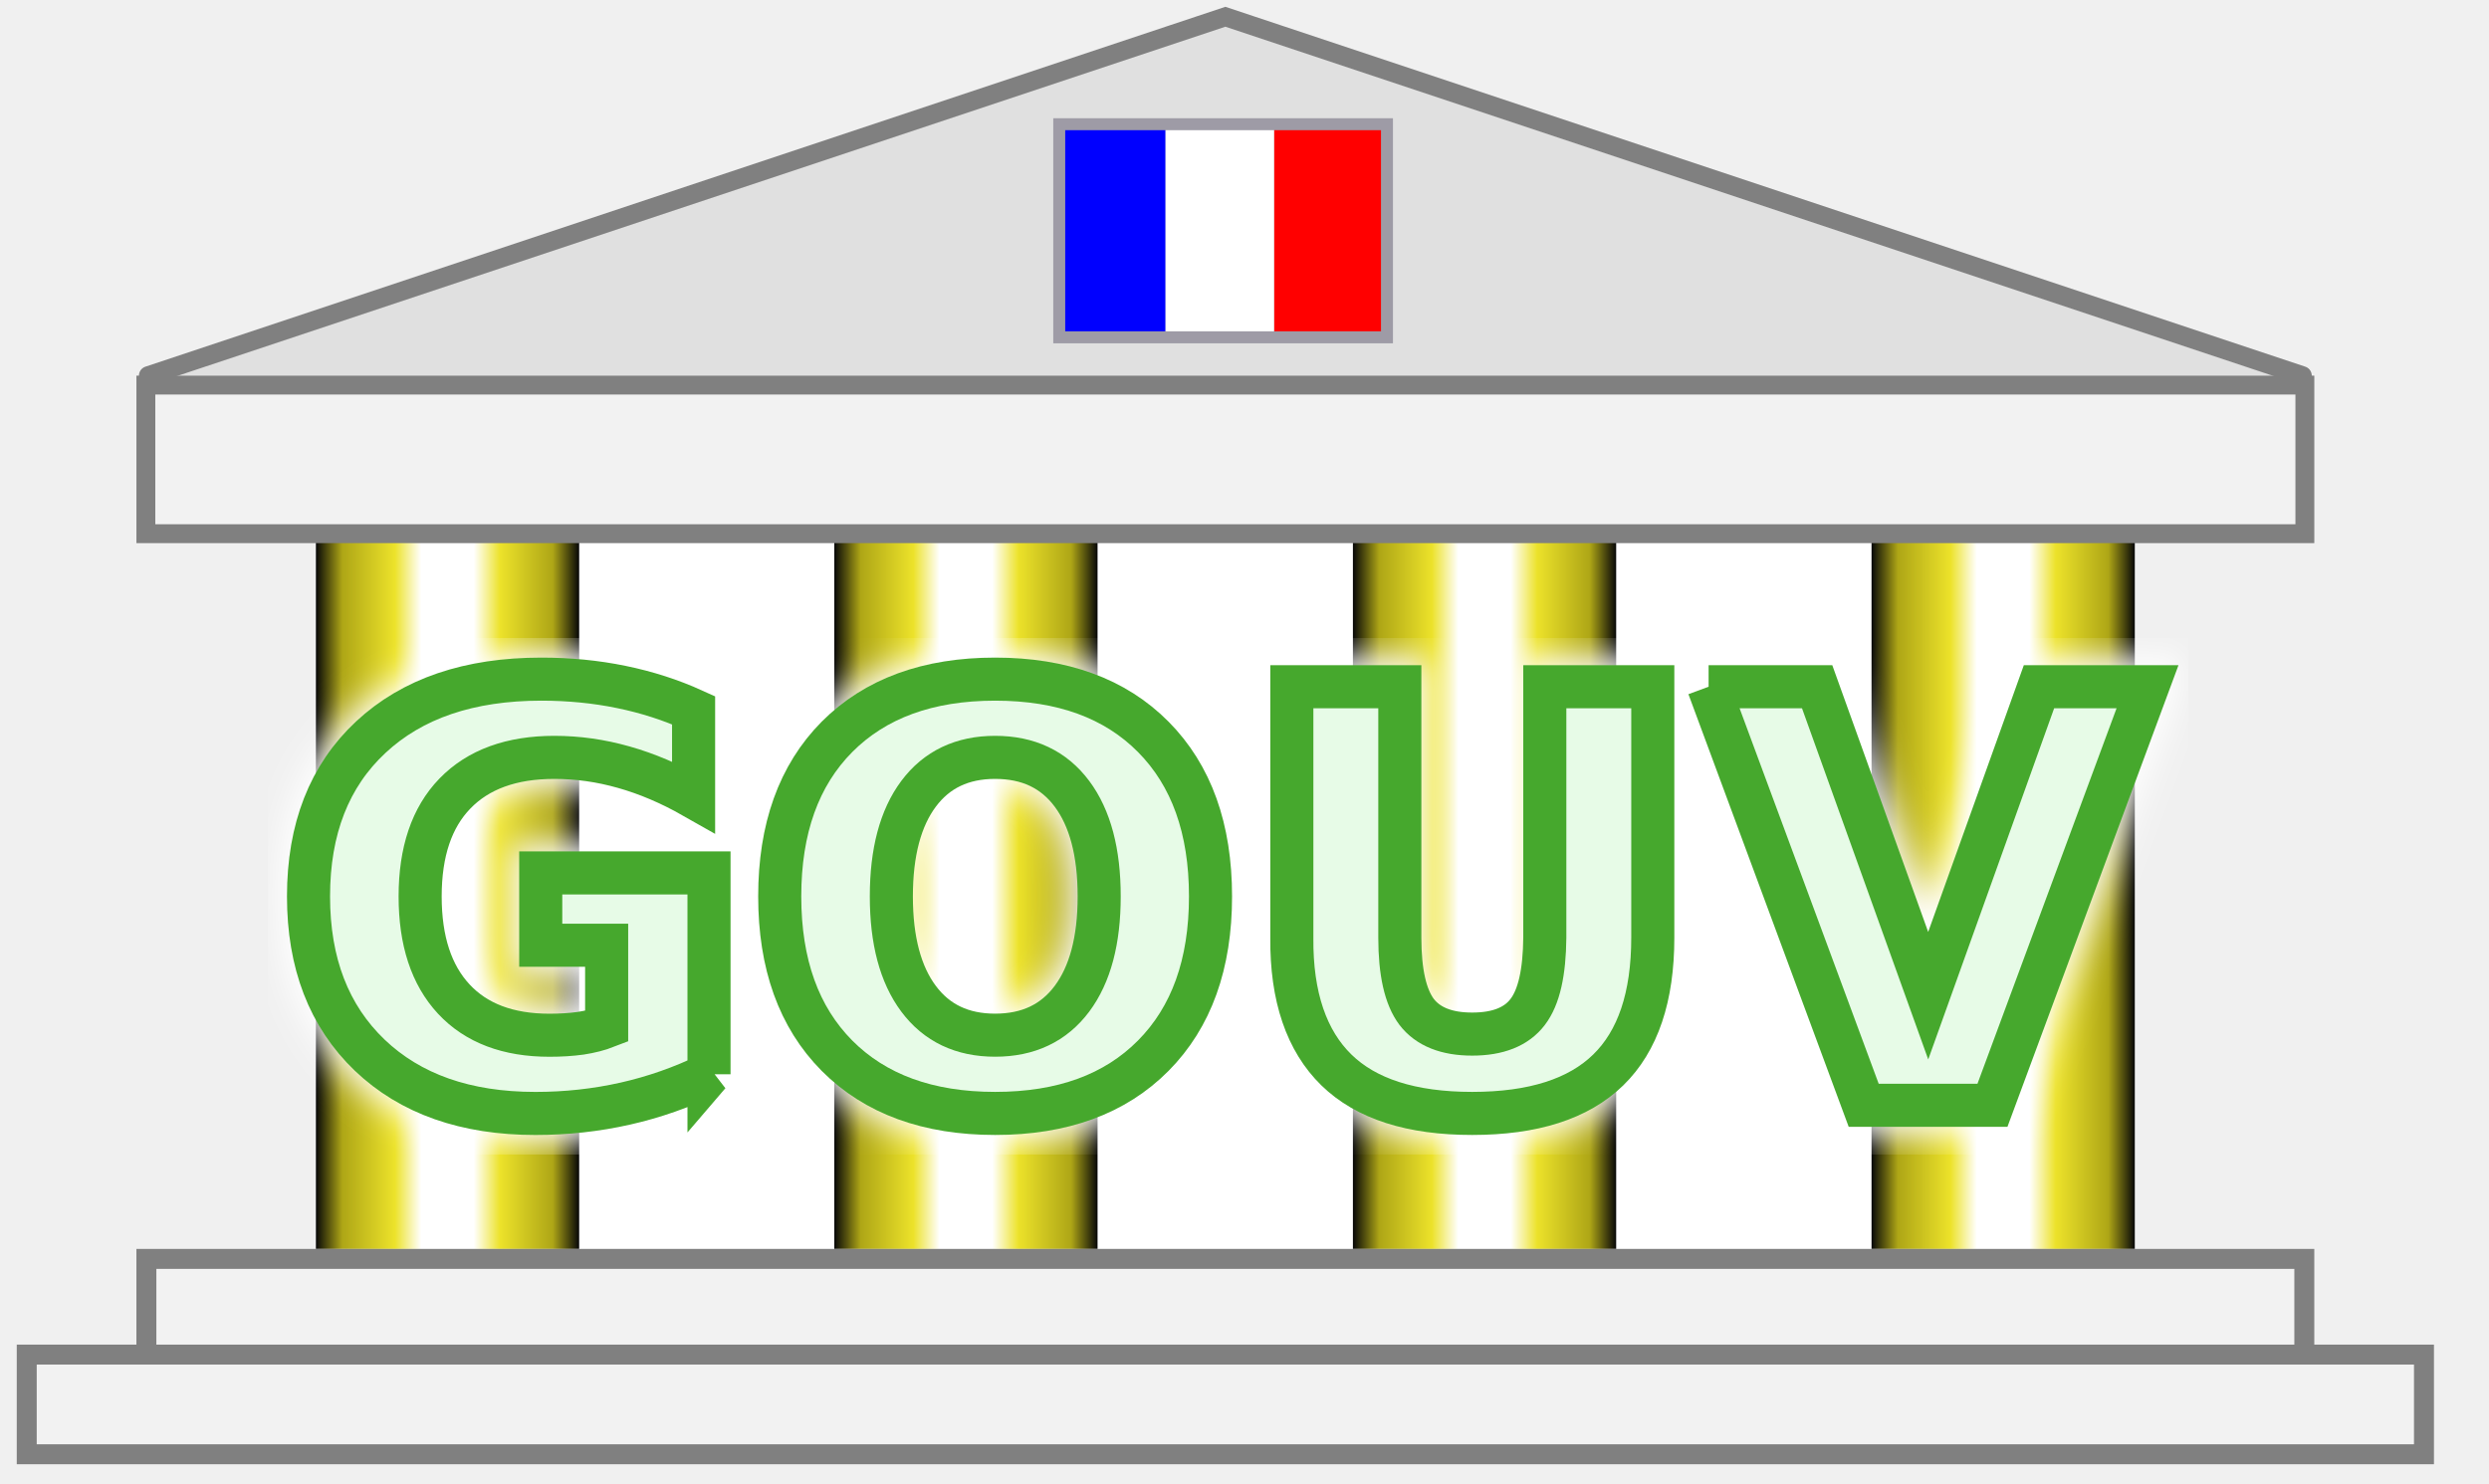
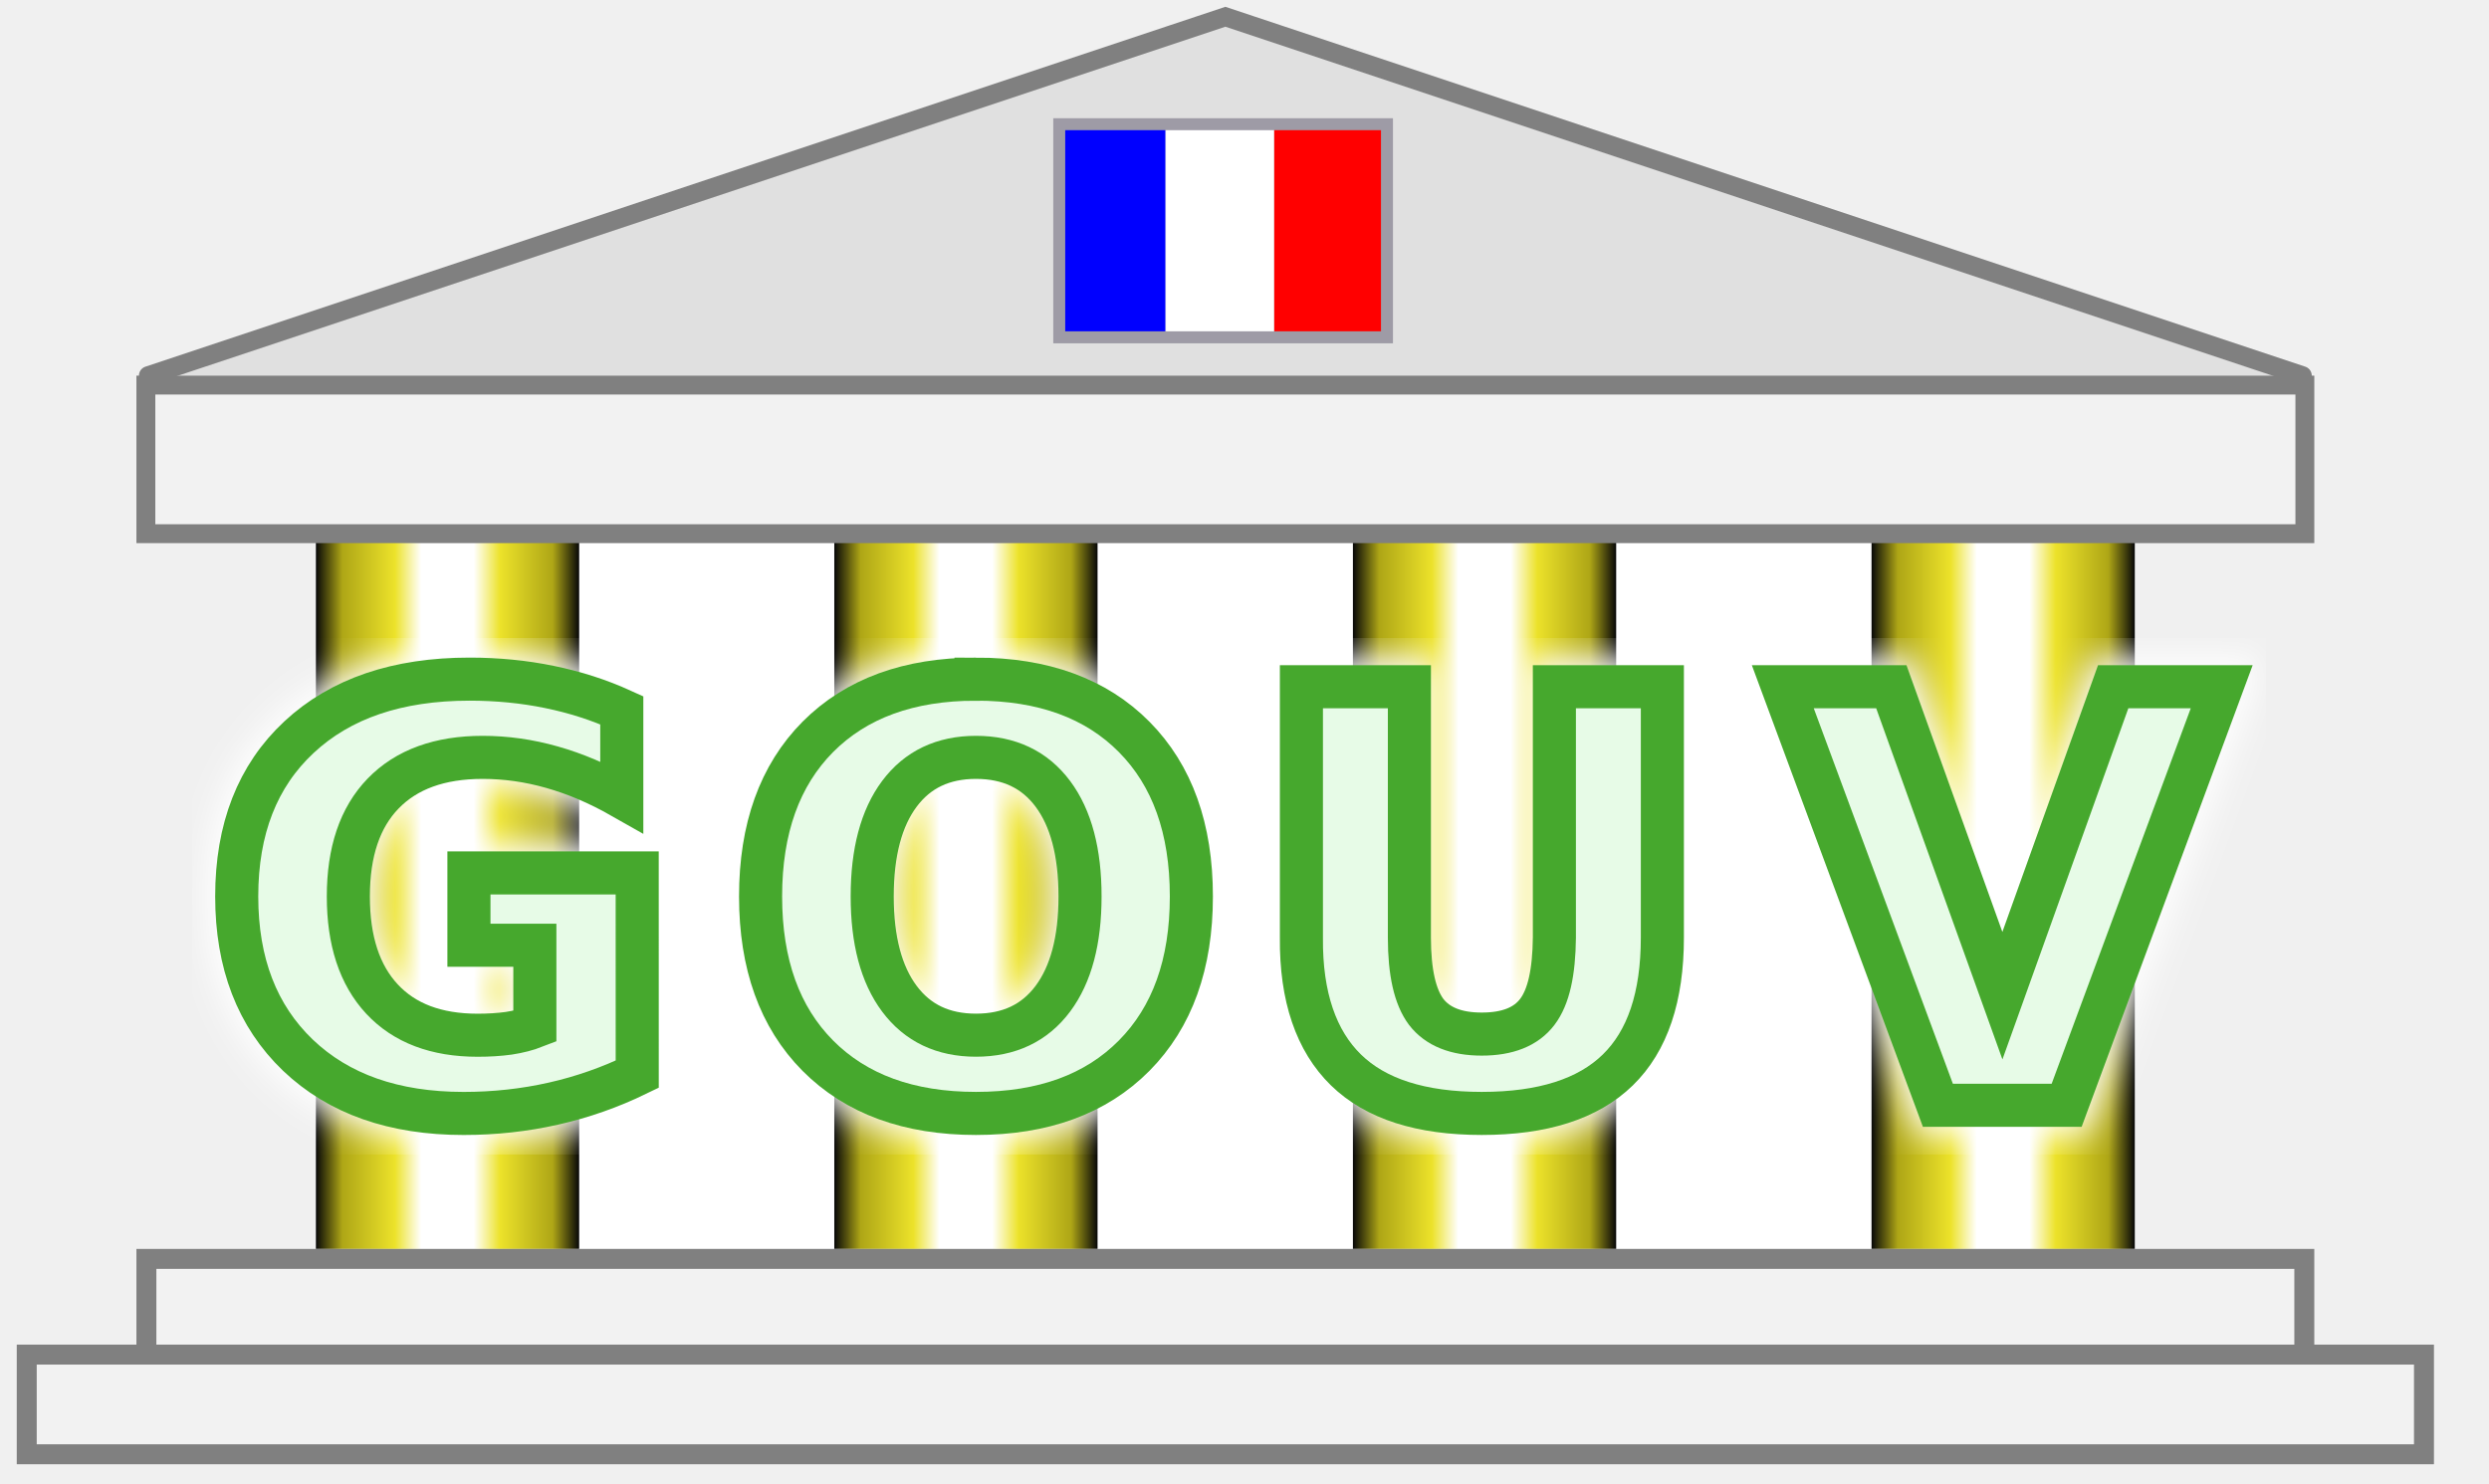
<svg xmlns="http://www.w3.org/2000/svg" width="104" height="62">
  <defs>
    <linearGradient x2="1" x1="0" id="goldenPillar">
      <stop stop-color="#080808" offset="0" />
      <stop stop-color="#aea616" offset="0.1" />
      <stop stop-color="#ece22a" offset="0.3" />
      <stop stop-color="#ffffff" offset="0.4" />
      <stop stop-color="#ffffff" offset="0.6" />
      <stop stop-color="#ece22a" offset="0.7" />
      <stop stop-color="#aea616" offset="0.9" />
      <stop stop-color="#080808" offset="1" />
    </linearGradient>
    <filter height="1.188" y="-0.094" width="1.044" x="-0.022" id="textGlow" color-interpolation-filters="sRGB">
-       <feGaussianBlur id="feGaussianBlur852" stdDeviation="0.712" />
+       <feGaussianBlur stdDeviation="0.712" />
    </filter>
  </defs>
  <g>
-     <rect x="14" y="20.7" width="70" height="31.5" id="rect18" fill="white" />
-     <rect x="13.2" y="20.7" width="11" height="31.5" id="rect22" fill="url(#goldenPillar)" />
-     <rect x="34.86" y="20.7" width="11" height="31.5" id="rect26" fill="url(#goldenPillar)" />
-     <rect x="56.53" y="20.7" width="11" height="31.5" id="rect30" fill="url(#goldenPillar)" />
-     <rect x="78.2" y="20.7" width="11" height="31.5" id="rect32" fill="url(#goldenPillar)" />
-     <path d="m6.2,15.7l45,-15l45,15" id="path34" stroke-linecap="round" stroke-width="0.789" stroke="#808080" fill="#e0e0e0" />
-     <rect x="6.095" y="16.095" width="90.211" height="6.211" id="rect36" stroke-width="0.789" stroke="#808080" fill="#f2f2f2" />
-     <rect x="6.117" y="52.617" width="90.166" height="4.166" id="rect40" stroke-width="0.834" stroke="#808080" fill="#f2f2f2" />
-     <rect x="1.117" y="56.617" width="100.166" height="4.166" id="rect38" stroke-width="0.834" stroke="#808080" fill="#f2f2f2" />
-     <g id="g843" filter="url(#textGlow)" stroke-miterlimit="4" stroke-width="2.5" stroke="#ffffff" fill="#fbfbff">
-       <path d="m29.626,44.898c-1.125,0.547 -2.293,0.957 -3.504,1.23c-1.211,0.273 -2.461,0.41 -3.75,0.41c-2.914,0 -5.223,-0.812 -6.926,-2.438c-1.703,-1.633 -2.555,-3.844 -2.555,-6.633c0,-2.82 0.867,-5.039 2.602,-6.656c1.734,-1.617 4.109,-2.426 7.125,-2.426c1.164,0 2.277,0.109 3.34,0.328c1.07,0.219 2.078,0.543 3.023,0.973l0,3.621c-0.977,-0.555 -1.949,-0.969 -2.918,-1.242c-0.961,-0.273 -1.926,-0.41 -2.895,-0.41c-1.797,0 -3.184,0.504 -4.16,1.512c-0.969,1 -1.453,2.434 -1.453,4.301c0,1.852 0.469,3.281 1.406,4.289c0.938,1.008 2.27,1.512 3.996,1.512c0.469,0 0.902,-0.027 1.301,-0.082c0.406,-0.062 0.77,-0.156 1.09,-0.281l0,-3.398l-2.754,0l0,-3.023l7.031,0l0,8.414z" id="path835" stroke-miterlimit="4" stroke-width="2.5" stroke="#ffffff" fill="#fbfbff" />
-       <path d="m41.58,31.655c-1.375,0 -2.441,0.508 -3.199,1.523c-0.758,1.016 -1.137,2.445 -1.137,4.289c0,1.836 0.379,3.262 1.137,4.277c0.758,1.016 1.824,1.523 3.199,1.523c1.383,0 2.453,-0.508 3.211,-1.523c0.758,-1.016 1.137,-2.441 1.137,-4.277c0,-1.844 -0.379,-3.273 -1.137,-4.289c-0.758,-1.016 -1.828,-1.523 -3.211,-1.523zm0,-3.27c2.812,0 5.016,0.805 6.609,2.414c1.594,1.609 2.391,3.832 2.391,6.668c0,2.828 -0.797,5.047 -2.391,6.656c-1.594,1.609 -3.797,2.414 -6.609,2.414c-2.805,0 -5.008,-0.805 -6.609,-2.414c-1.594,-1.609 -2.391,-3.828 -2.391,-6.656c0,-2.836 0.797,-5.059 2.391,-6.668c1.602,-1.609 3.805,-2.414 6.609,-2.414z" id="path837" stroke-miterlimit="4" stroke-width="2.5" stroke="#ffffff" fill="#fbfbff" />
-       <path d="m53.978,28.702l4.512,0l0,10.488c0,1.445 0.234,2.48 0.703,3.105c0.477,0.617 1.25,0.926 2.32,0.926c1.078,0 1.852,-0.309 2.32,-0.926c0.477,-0.625 0.701,-1.66 0.715,-3.105l0,-10.488l4.512,0l0,10.488c0,2.477 -0.621,4.32 -1.863,5.531c-1.242,1.211 -3.137,1.816 -5.684,1.816c-2.539,0 -4.43,-0.605 -5.672,-1.816c-1.242,-1.211 -1.887,-3.055 -1.863,-5.531l0,-10.488z" id="path839" stroke-miterlimit="4" stroke-width="2.5" stroke="#ffffff" fill="#fbfbff" />
-       <path d="m71.392,28.702l4.535,0l4.641,12.914l4.629,-12.914l4.535,0l-6.48,17.496l-5.379,0l-6.48,-17.496z" id="path841" stroke-miterlimit="4" stroke-width="2.5" stroke="#ffffff" fill="#fbfbff" />
+     <rect x="14" y="20.7" width="70" height="31.5" fill="white" />
+     <rect x="13.2" y="20.7" width="11" height="31.5" fill="url(#goldenPillar)" />
+     <rect x="34.86" y="20.7" width="11" height="31.5" fill="url(#goldenPillar)" />
+     <rect x="56.53" y="20.7" width="11" height="31.5" fill="url(#goldenPillar)" />
+     <rect x="78.2" y="20.7" width="11" height="31.5" fill="url(#goldenPillar)" />
+     <path d="m6.2,15.7l45,-15l45,15" stroke-linecap="round" stroke-width="0.789" stroke="#808080" fill="#e0e0e0" />
+     <rect x="6.095" y="16.095" width="90.211" height="6.211" stroke-width="0.789" stroke="#808080" fill="#f2f2f2" />
+     <rect x="6.117" y="52.617" width="90.166" height="4.166" stroke-width="0.834" stroke="#808080" fill="#f2f2f2" />
+     <rect x="1.117" y="56.617" width="100.166" height="4.166" stroke-width="0.834" stroke="#808080" fill="#f2f2f2" />
+     <g filter="url(#textGlow)" stroke-miterlimit="4" stroke-width="2.5" stroke="#ffffff" fill="#fbfbff">
+       <path d="m 26.626,44.898 c -1.125,0.547 -2.293,0.957 -3.504,1.23 -1.211,0.273 -2.461,0.41 -3.75,0.41 -2.914,0 -5.223,-0.812 -6.926,-2.438 -1.703,-1.633 -2.555,-3.844 -2.555,-6.633 0,-2.82 0.867,-5.039 2.602,-6.656 1.734,-1.617 4.109,-2.426 7.125,-2.426 1.164,0 2.277,0.109 3.34,0.328 1.07,0.219 2.078,0.543 3.023,0.973 v 3.621 c -0.977,-0.555 -1.949,-0.969 -2.918,-1.242 -0.961,-0.273 -1.926,-0.41 -2.895,-0.41 -1.797,0 -3.184,0.504 -4.16,1.512 -0.969,1 -1.453,2.434 -1.453,4.301 0,1.852 0.469,3.281 1.406,4.289 0.938,1.008 2.27,1.512 3.996,1.512 0.469,0 0.902,-0.027 1.301,-0.082 0.406,-0.062 0.77,-0.156 1.09,-0.281 v -3.398 h -2.754 v -3.023 h 7.031 z" />
+       <path d="m 40.78,31.655 c -1.375,0 -2.441,0.508 -3.199,1.523 -0.758,1.016 -1.137,2.445 -1.137,4.289 0,1.836 0.379,3.262 1.137,4.277 0.758,1.016 1.824,1.523 3.199,1.523 1.383,0 2.453,-0.508 3.211,-1.523 0.758,-1.016 1.137,-2.441 1.137,-4.277 0,-1.844 -0.379,-3.273 -1.137,-4.289 C 43.233,32.163 42.163,31.655 40.78,31.655 Z m 0,-3.27 c 2.812,0 5.016,0.805 6.609,2.414 1.594,1.609 2.391,3.832 2.391,6.668 0,2.828 -0.797,5.047 -2.391,6.656 -1.594,1.609 -3.797,2.414 -6.609,2.414 -2.805,0 -5.008,-0.805 -6.609,-2.414 C 32.577,42.515 31.78,40.296 31.78,37.468 c 0,-2.836 0.797,-5.059 2.391,-6.668 1.602,-1.609 3.805,-2.414 6.609,-2.414 z" />
+       <path d="m 54.378,28.702 h 4.512 v 10.488 c 0,1.445 0.234,2.48 0.703,3.105 0.477,0.617 1.25,0.926 2.32,0.926 1.078,0 1.852,-0.309 2.32,-0.926 0.477,-0.625 0.701,-1.66 0.715,-3.105 V 28.702 h 4.512 v 10.488 c 0,2.477 -0.621,4.32 -1.863,5.531 -1.242,1.211 -3.137,1.816 -5.684,1.816 -2.539,0 -4.43,-0.605 -5.672,-1.816 -1.242,-1.211 -1.887,-3.055 -1.863,-5.531 z" />
+       <path d="m 74.492,28.702 h 4.535 l 4.641,12.914 4.629,-12.914 h 4.535 l -6.48,17.496 h -5.379 z" />
    </g>
-     <g id="g22" stroke-width="1.8" stroke="#46a82d" fill="#e7fbe7">
-       <path id="path834" d="m29.626,44.898c-1.125,0.547 -2.293,0.957 -3.504,1.23c-1.211,0.273 -2.461,0.41 -3.75,0.41c-2.914,0 -5.223,-0.812 -6.926,-2.438c-1.703,-1.633 -2.555,-3.844 -2.555,-6.633c0,-2.82 0.867,-5.039 2.602,-6.656c1.734,-1.617 4.109,-2.426 7.125,-2.426c1.164,0 2.277,0.109 3.34,0.328c1.07,0.219 2.078,0.543 3.023,0.973l0,3.621c-0.977,-0.555 -1.949,-0.969 -2.918,-1.242c-0.961,-0.273 -1.926,-0.41 -2.895,-0.41c-1.797,0 -3.184,0.504 -4.16,1.512c-0.969,1 -1.453,2.434 -1.453,4.301c0,1.852 0.469,3.281 1.406,4.289c0.938,1.008 2.27,1.512 3.996,1.512c0.469,0 0.902,-0.027 1.301,-0.082c0.406,-0.062 0.77,-0.156 1.09,-0.281l0,-3.398l-2.754,0l0,-3.023l7.031,0l0,8.414z" stroke="#46a82d" fill="#e7fbe7" />
-       <path id="path836" d="m41.58,31.655c-1.375,0 -2.441,0.508 -3.199,1.523c-0.758,1.016 -1.137,2.445 -1.137,4.289c0,1.836 0.379,3.262 1.137,4.277c0.758,1.016 1.824,1.523 3.199,1.523c1.383,0 2.453,-0.508 3.211,-1.523c0.758,-1.016 1.137,-2.441 1.137,-4.277c0,-1.844 -0.379,-3.273 -1.137,-4.289c-0.758,-1.016 -1.828,-1.523 -3.211,-1.523zm0,-3.27c2.812,0 5.016,0.805 6.609,2.414c1.594,1.609 2.391,3.832 2.391,6.668c0,2.828 -0.797,5.047 -2.391,6.656c-1.594,1.609 -3.797,2.414 -6.609,2.414c-2.805,0 -5.008,-0.805 -6.609,-2.414c-1.594,-1.609 -2.391,-3.828 -2.391,-6.656c0,-2.836 0.797,-5.059 2.391,-6.668c1.602,-1.609 3.805,-2.414 6.609,-2.414z" stroke="#46a82d" fill="#e7fbe7" />
-       <path id="path838" d="m53.978,28.702l4.512,0l0,10.488c0,1.445 0.234,2.48 0.703,3.105c0.477,0.617 1.25,0.926 2.32,0.926c1.078,0 1.852,-0.309 2.32,-0.926c0.477,-0.625 0.701,-1.66 0.715,-3.105l0,-10.488l4.512,0l0,10.488c0,2.477 -0.621,4.32 -1.863,5.531c-1.242,1.211 -3.137,1.816 -5.684,1.816c-2.539,0 -4.43,-0.605 -5.672,-1.816c-1.242,-1.211 -1.887,-3.055 -1.863,-5.531l0,-10.488z" stroke="#46a82d" fill="#e7fbe7" />
-       <path id="path840" d="m71.392,28.702l4.535,0l4.641,12.914l4.629,-12.914l4.535,0l-6.48,17.496l-5.379,0l-6.48,-17.496z" stroke="#46a82d" fill="#e7fbe7" />
+     <g stroke-width="1.8" stroke="#46a82d" fill="#e7fbe7">
+       <path d="m 26.626,44.898 c -1.125,0.547 -2.293,0.957 -3.504,1.23 -1.211,0.273 -2.461,0.41 -3.75,0.41 -2.914,0 -5.223,-0.812 -6.926,-2.438 -1.703,-1.633 -2.555,-3.844 -2.555,-6.633 0,-2.82 0.867,-5.039 2.602,-6.656 1.734,-1.617 4.109,-2.426 7.125,-2.426 1.164,0 2.277,0.109 3.34,0.328 1.07,0.219 2.078,0.543 3.023,0.973 v 3.621 c -0.977,-0.555 -1.949,-0.969 -2.918,-1.242 -0.961,-0.273 -1.926,-0.41 -2.895,-0.41 -1.797,0 -3.184,0.504 -4.16,1.512 -0.969,1 -1.453,2.434 -1.453,4.301 0,1.852 0.469,3.281 1.406,4.289 0.938,1.008 2.27,1.512 3.996,1.512 0.469,0 0.902,-0.027 1.301,-0.082 0.406,-0.062 0.77,-0.156 1.09,-0.281 v -3.398 h -2.754 v -3.023 h 7.031 z" />
+       <path d="m 40.78,31.655 c -1.375,0 -2.441,0.508 -3.199,1.523 -0.758,1.016 -1.137,2.445 -1.137,4.289 0,1.836 0.379,3.262 1.137,4.277 0.758,1.016 1.824,1.523 3.199,1.523 1.383,0 2.453,-0.508 3.211,-1.523 0.758,-1.016 1.137,-2.441 1.137,-4.277 0,-1.844 -0.379,-3.273 -1.137,-4.289 C 43.233,32.163 42.163,31.655 40.78,31.655 Z m 0,-3.27 c 2.812,0 5.016,0.805 6.609,2.414 1.594,1.609 2.391,3.832 2.391,6.668 0,2.828 -0.797,5.047 -2.391,6.656 -1.594,1.609 -3.797,2.414 -6.609,2.414 -2.805,0 -5.008,-0.805 -6.609,-2.414 C 32.577,42.515 31.78,40.296 31.78,37.468 c 0,-2.836 0.797,-5.059 2.391,-6.668 1.602,-1.609 3.805,-2.414 6.609,-2.414 z" />
+       <path d="m 54.378,28.702 h 4.512 v 10.488 c 0,1.445 0.234,2.48 0.703,3.105 0.477,0.617 1.25,0.926 2.32,0.926 1.078,0 1.852,-0.309 2.32,-0.926 0.477,-0.625 0.701,-1.66 0.715,-3.105 V 28.702 h 4.512 v 10.488 c 0,2.477 -0.621,4.32 -1.863,5.531 -1.242,1.211 -3.137,1.816 -5.684,1.816 -2.539,0 -4.43,-0.605 -5.672,-1.816 -1.242,-1.211 -1.887,-3.055 -1.863,-5.531 z" />
+       <path d="m 74.492,28.702 h 4.535 l 4.641,12.914 4.629,-12.914 h 4.535 l -6.48,17.496 h -5.379 z" />
    </g>
-     <rect y="5.3" x="48.722" height="8.6" width="4.5" id="rect883" stroke-miterlimit="4" stroke-linecap="round" stroke-width="0.369" fill="#ffffff" />
-     <rect id="rect885" width="4.5" height="8.6" x="44.192" y="5.3" stroke-miterlimit="4" stroke-linecap="round" stroke-width="0.369" fill="#0000ff" />
-     <rect y="5.3" x="53.243" height="8.6" width="4.5" id="rect841" stroke-miterlimit="4" stroke-linecap="round" stroke-width="0.369" fill="#ff0000" />
-     <rect y="5.192" x="44.259" height="8.906" width="13.694" id="rect861" stroke-miterlimit="4" stroke-linecap="round" stroke-width="0.5" stroke="#9e9ba6" fill="none" />
+     <rect y="5.3" x="48.722" height="8.6" width="4.5" stroke-miterlimit="4" stroke-linecap="round" stroke-width="0.369" fill="#ffffff" />
+     <rect width="4.5" height="8.6" x="44.192" y="5.3" stroke-miterlimit="4" stroke-linecap="round" stroke-width="0.369" fill="#0000ff" />
+     <rect y="5.3" x="53.243" height="8.6" width="4.5" stroke-miterlimit="4" stroke-linecap="round" stroke-width="0.369" fill="#ff0000" />
+     <rect y="5.192" x="44.259" height="8.906" width="13.694" stroke-miterlimit="4" stroke-linecap="round" stroke-width="0.5" stroke="#9e9ba6" fill="none" />
  </g>
</svg>
